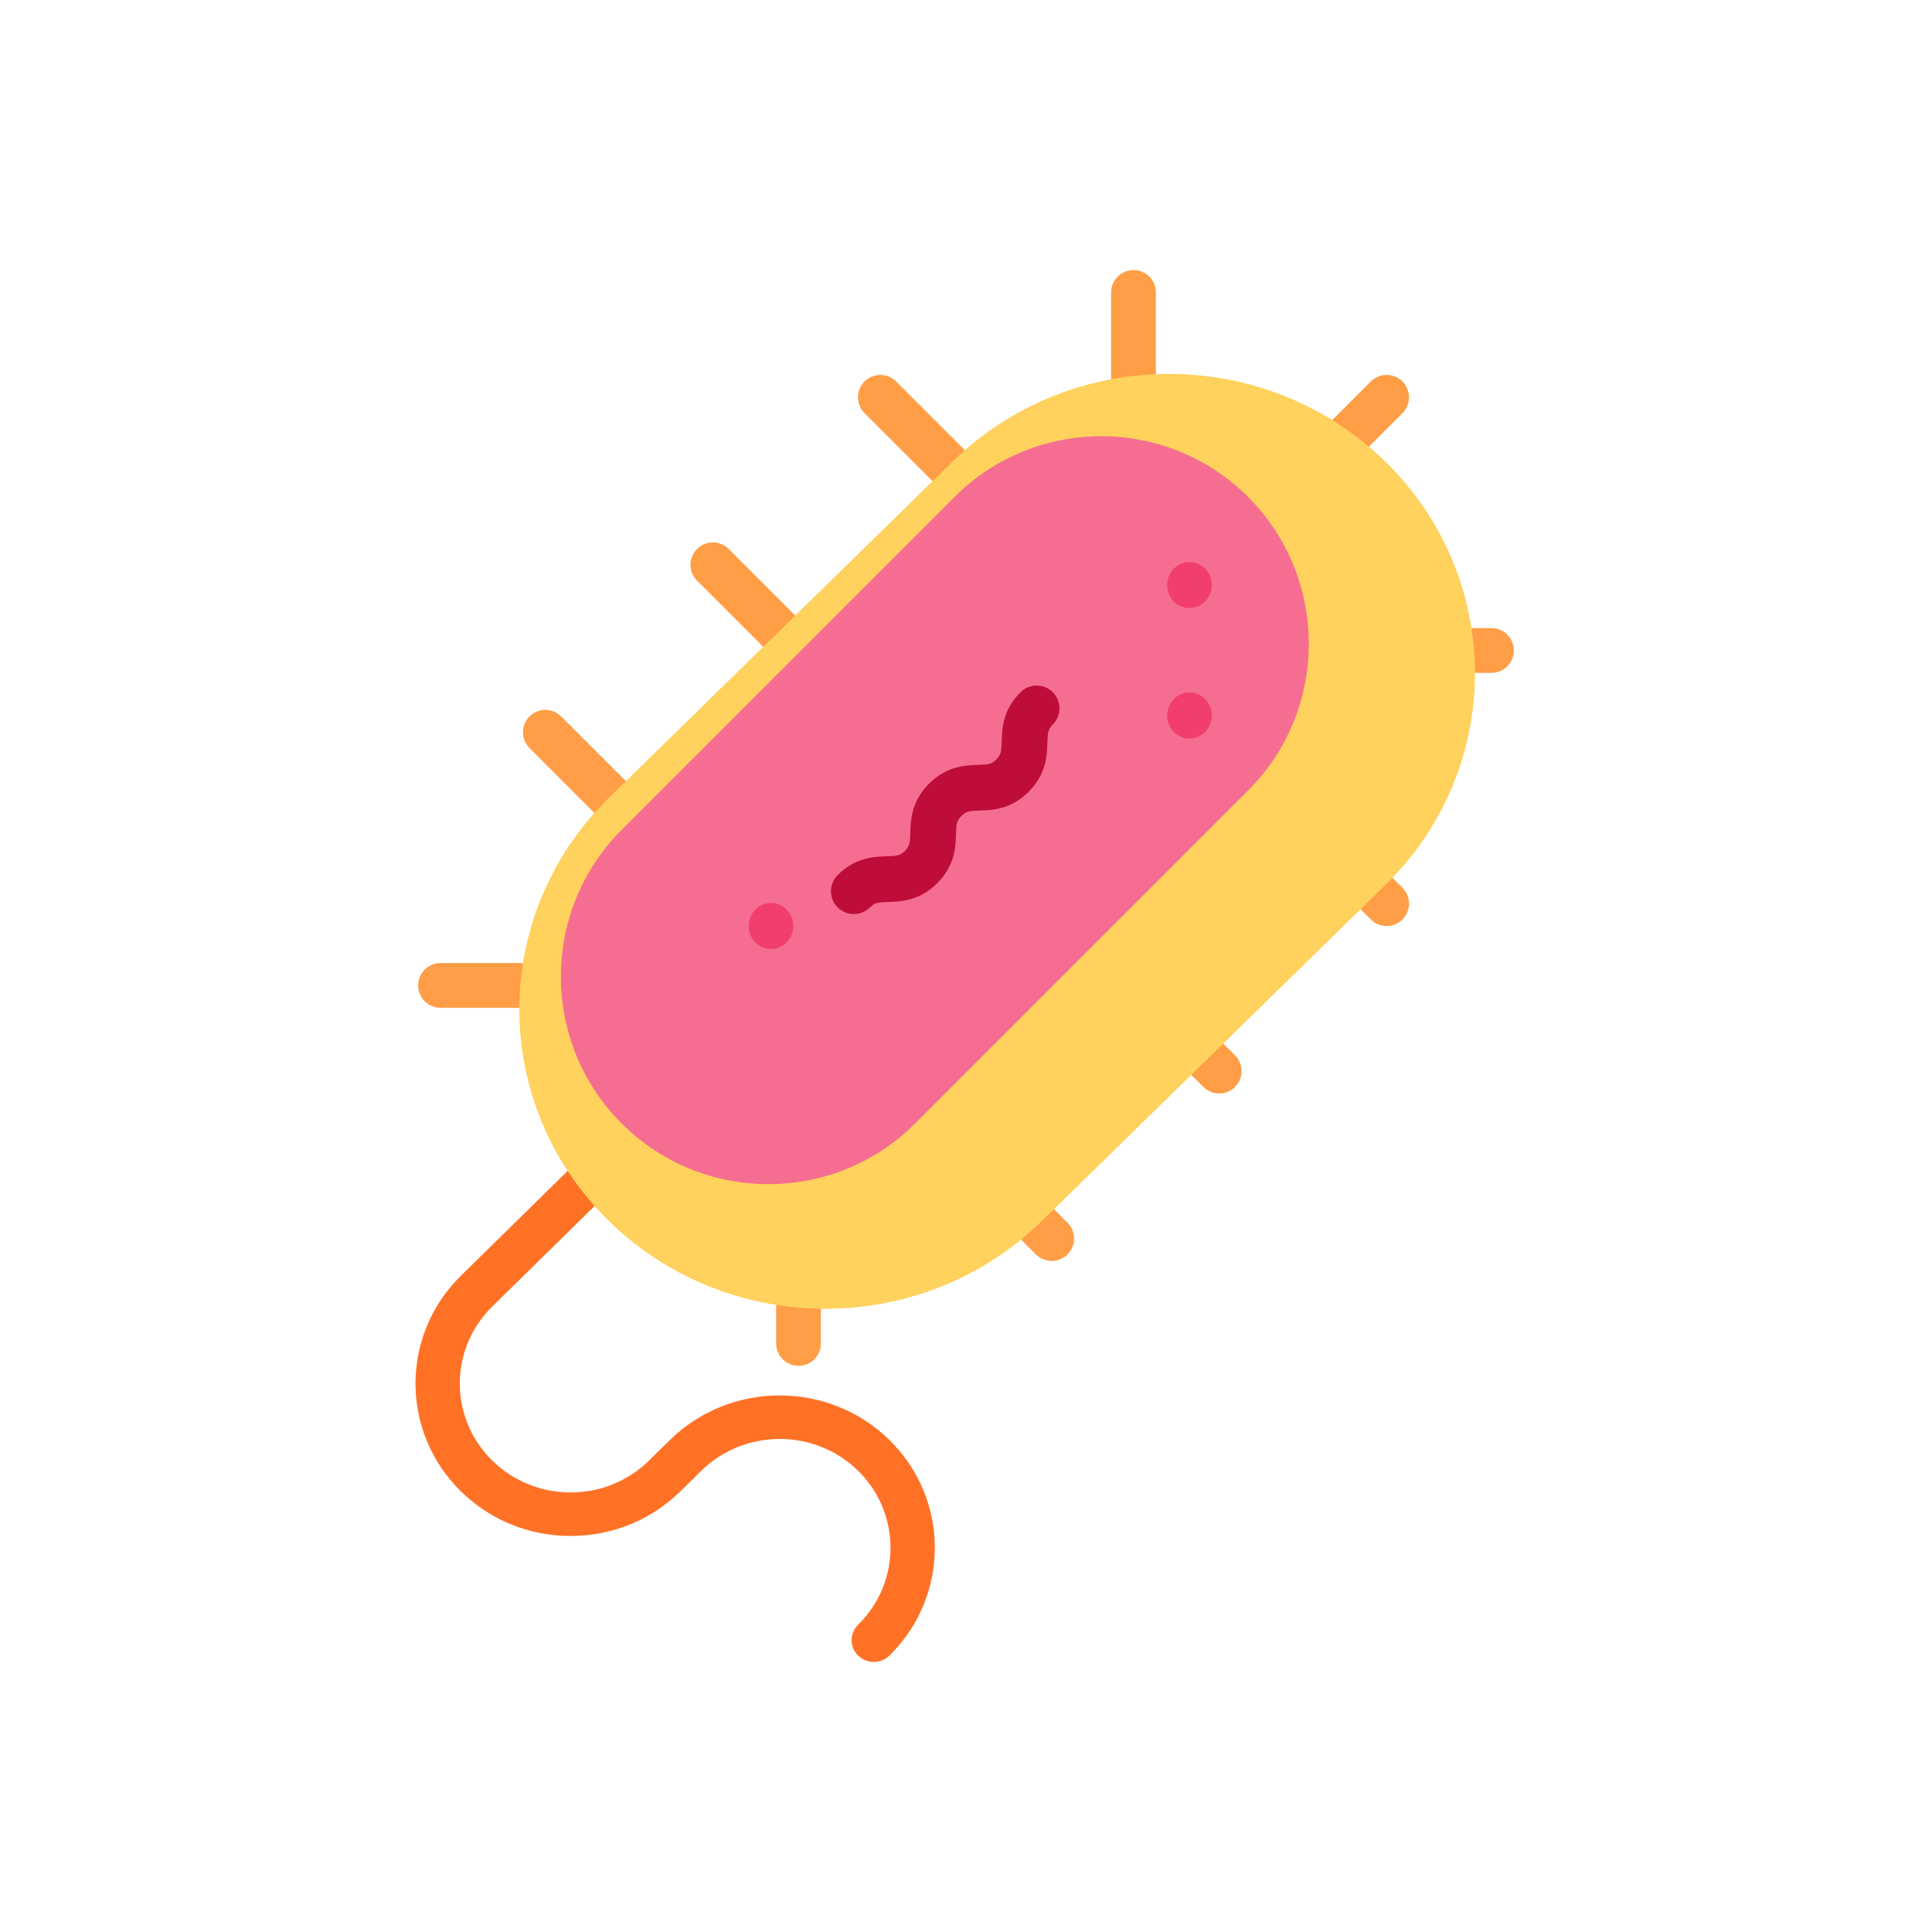
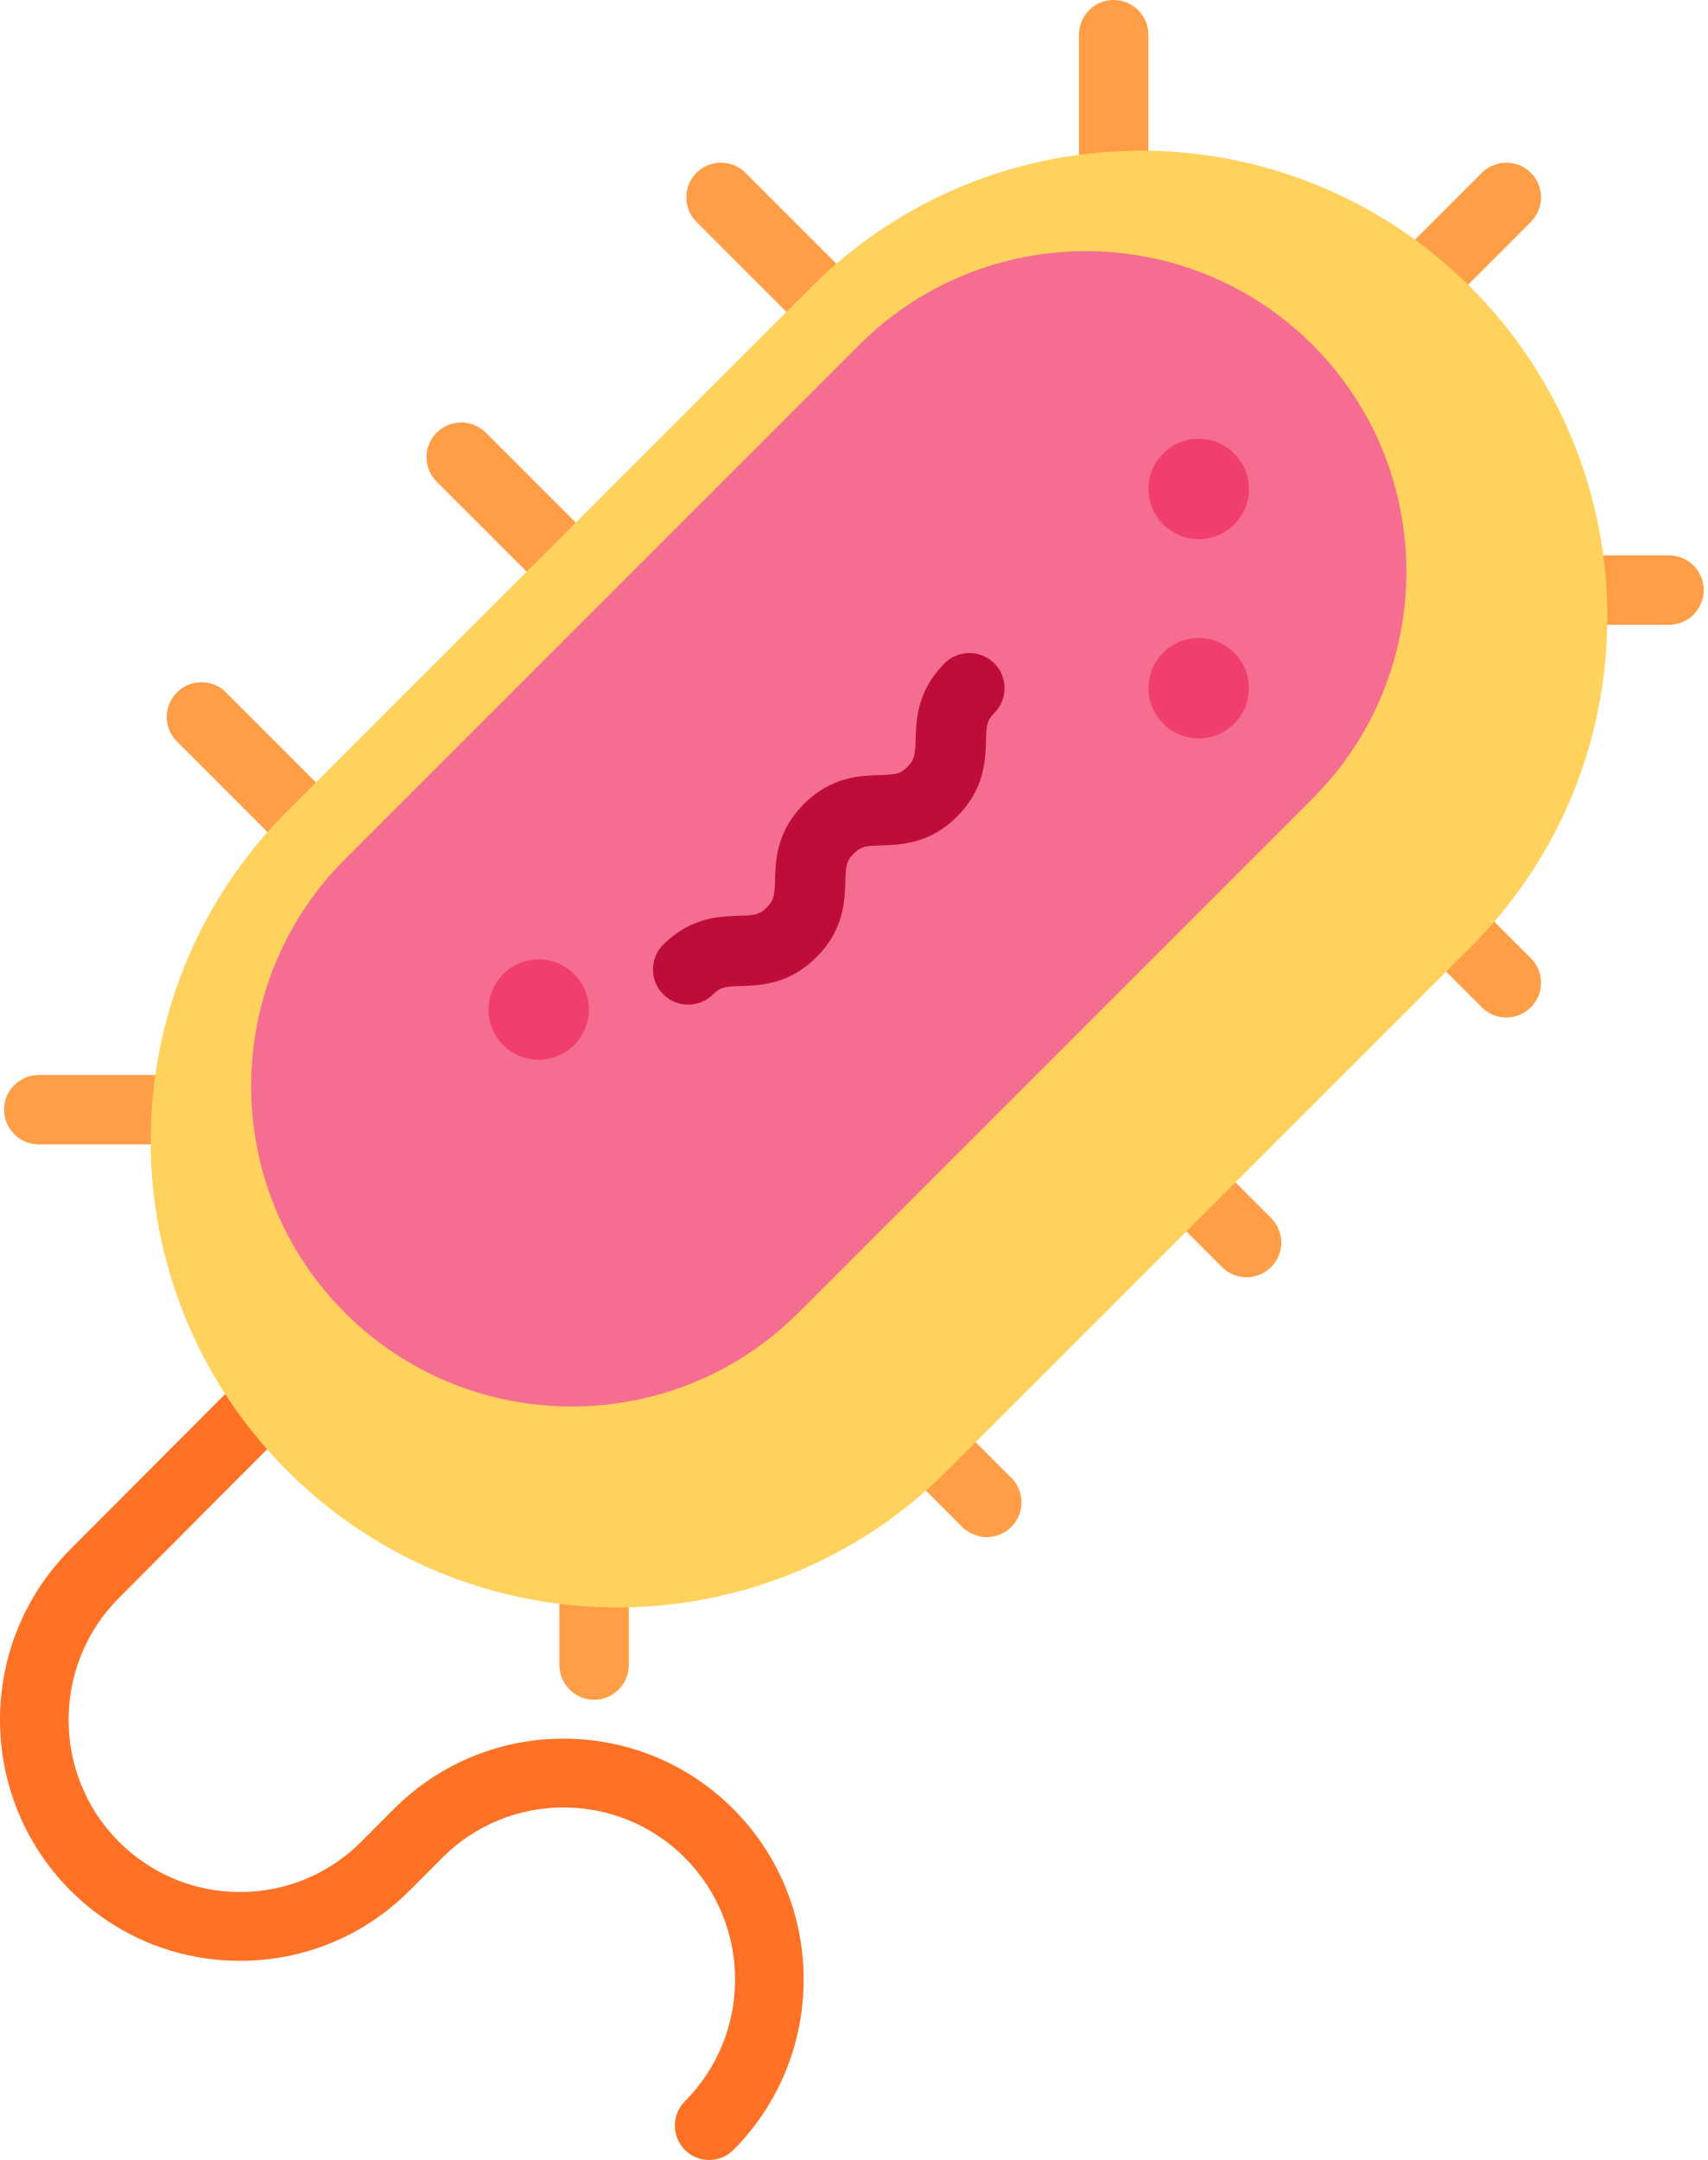
- <svg xmlns="http://www.w3.org/2000/svg" width="93px" height="93px" viewBox="0 0 93 93" version="1.1">
+ <svg xmlns="http://www.w3.org/2000/svg" width="34px" height="43px" viewBox="0 0 34 43" version="1.1">
  <defs />
-   <g id="Artboard" stroke="none" stroke-width="1" fill="none" fill-rule="evenodd">
-     <g id="bacteria" transform="translate(20, 13)" fill-rule="nonzero">
-       <path d="M22.815,56.317 C19.902,53.456 15.162,53.456 12.248,56.317 L11.242,57.305 C10.234,58.295 8.894,58.84 7.468,58.84 C6.043,58.84 4.702,58.295 3.694,57.305 C1.614,55.262 1.614,51.937 3.694,49.894 L11.242,42.482 L9.733,41 L2.185,48.411 C-0.728,51.272 -0.728,55.927 2.185,58.787 C3.596,60.173 5.472,60.936 7.468,60.936 C9.464,60.936 11.34,60.173 12.752,58.787 L13.758,57.799 C15.839,55.756 19.225,55.756 21.306,57.799 C23.386,59.842 23.386,63.167 21.306,65.211 C20.889,65.62 20.889,66.284 21.306,66.693 C21.722,67.102 22.398,67.102 22.815,66.693 C25.728,63.832 25.728,59.178 22.815,56.317 Z" id="Shape" fill="#FF7226" />
-       <g id="Group" fill="#FF9E46">
-         <path d="M41.925,10.949 C42.345,11.369 43.027,11.369 43.448,10.949 L47.51,6.887 C47.931,6.466 47.931,5.784 47.51,5.363 C47.089,4.942 46.407,4.942 45.987,5.363 L41.925,9.425 C41.504,9.846 41.504,10.528 41.925,10.949 Z" id="Shape" />
-         <path d="M31.386,45.86 L7.014,21.487 C6.593,21.066 5.911,21.066 5.49,21.487 C5.069,21.908 5.069,22.59 5.49,23.011 L29.863,47.384 C30.284,47.804 30.966,47.804 31.387,47.384 C31.807,46.963 31.807,46.281 31.386,45.86 Z" id="Shape" />
-         <path d="M19.515,46.766 C19.515,46.172 19.033,45.689 18.438,45.689 C17.843,45.689 17.361,46.172 17.361,46.767 L17.361,51.67 C17.361,51.968 17.482,52.237 17.677,52.432 C17.871,52.627 18.141,52.747 18.438,52.747 C19.033,52.747 19.515,52.265 19.515,51.67 L19.515,46.766 Z" id="Shape" />
-         <path d="M6.108,33.358 L1.204,33.358 C0.609,33.358 0.127,33.841 0.127,34.436 C0.127,34.733 0.247,35.002 0.442,35.197 C0.637,35.392 0.906,35.513 1.204,35.513 L6.107,35.513 C6.702,35.513 7.185,35.03 7.185,34.435 C7.185,33.841 6.702,33.358 6.108,33.358 Z" id="Shape" />
-         <path d="M13.552,14.949 L37.925,39.322 C38.346,39.743 39.027,39.743 39.448,39.322 C39.869,38.901 39.869,38.219 39.448,37.798 L15.075,13.425 C14.655,13.005 13.973,13.005 13.552,13.425 C13.131,13.846 13.131,14.528 13.552,14.949 Z" id="Shape" />
-         <path d="M33.485,5.981 C33.485,6.278 33.605,6.547 33.8,6.742 C33.995,6.937 34.264,7.058 34.562,7.058 C35.157,7.058 35.639,6.576 35.639,5.981 L35.639,1.077 C35.639,0.482 35.157,0 34.562,0 C33.967,0 33.485,0.482 33.485,1.077 L33.485,5.981 Z" id="Shape" />
-         <path d="M46.131,19.073 C46.326,19.268 46.595,19.389 46.893,19.389 L51.796,19.389 C52.391,19.389 52.873,18.906 52.873,18.311 C52.873,17.717 52.391,17.234 51.796,17.234 L46.893,17.234 C46.298,17.234 45.816,17.717 45.816,18.312 C45.816,18.609 45.936,18.878 46.131,19.073 Z" id="Shape" />
-         <path d="M21.614,6.887 L45.987,31.26 C46.407,31.681 47.089,31.681 47.51,31.26 C47.931,30.839 47.931,30.157 47.51,29.736 L23.137,5.363 C22.716,4.943 22.035,4.943 21.614,5.363 C21.193,5.784 21.193,6.466 21.614,6.887 Z" id="Shape" />
+   <g id="Page-1" stroke="none" stroke-width="1" fill="none" fill-rule="evenodd">
+     <g id="⟶-Questions" transform="translate(-239, -217)" fill-rule="nonzero">
+       <g id="bacteria" transform="translate(239, 217)">
+         <path d="M14.602,36.015 C12.737,34.144 9.703,34.144 7.839,36.015 L7.195,36.661 C6.55,37.308 5.692,37.665 4.78,37.665 C3.867,37.665 3.01,37.308 2.364,36.661 C1.033,35.325 1.033,33.151 2.364,31.815 L7.195,26.969 L6.229,26 L1.398,30.846 C-0.466,32.716 -0.466,35.76 1.398,37.63 C2.302,38.536 3.502,39.035 4.78,39.035 C6.057,39.035 7.258,38.536 8.161,37.63 L8.805,36.984 C10.137,35.648 12.304,35.648 13.636,36.984 C14.967,38.32 14.967,40.494 13.636,41.83 C13.369,42.098 13.369,42.532 13.636,42.799 C13.902,43.067 14.335,43.067 14.602,42.799 C16.466,40.929 16.466,37.885 14.602,36.015 Z" id="Shape" fill="#FF7226" />
+         <g id="Group" fill="#FF9E46">
+           <path d="M26.895,7.024 C27.165,7.294 27.602,7.294 27.872,7.024 L30.478,4.418 C30.748,4.148 30.748,3.71 30.478,3.441 C30.208,3.171 29.771,3.171 29.501,3.441 L26.895,6.046 C26.625,6.316 26.625,6.754 26.895,7.024 Z" id="Shape" />
+           <path d="M20.135,29.42 L4.499,13.784 C4.229,13.514 3.792,13.514 3.522,13.784 C3.252,14.054 3.252,14.492 3.522,14.761 L19.157,30.397 C19.427,30.667 19.865,30.667 20.135,30.397 C20.405,30.127 20.405,29.69 20.135,29.42 Z" id="Shape" />
+           <path d="M12.519,30.001 C12.519,29.62 12.21,29.31 11.828,29.31 C11.447,29.31 11.137,29.619 11.137,30.001 L11.137,33.147 C11.137,33.338 11.215,33.51 11.34,33.635 C11.465,33.76 11.637,33.838 11.828,33.838 C12.21,33.838 12.519,33.528 12.519,33.147 L12.519,30.001 Z" id="Shape" />
+           <path d="M3.918,21.4 L0.772,21.4 C0.391,21.4 0.081,21.709 0.081,22.091 C0.081,22.282 0.159,22.454 0.284,22.579 C0.409,22.704 0.581,22.782 0.772,22.782 L3.918,22.782 C4.3,22.782 4.609,22.472 4.609,22.091 C4.609,21.709 4.3,21.4 3.918,21.4 Z" id="Shape" />
+           <path d="M8.694,9.59 L24.329,25.225 C24.599,25.495 25.036,25.495 25.306,25.225 C25.576,24.955 25.576,24.518 25.306,24.248 L9.671,8.612 C9.401,8.343 8.964,8.343 8.694,8.612 C8.424,8.882 8.424,9.32 8.694,9.59 Z" id="Shape" />
+           <path d="M21.481,3.837 C21.481,4.027 21.558,4.2 21.683,4.325 C21.808,4.45 21.981,4.528 22.172,4.528 C22.554,4.528 22.863,4.218 22.863,3.837 L22.863,0.691 C22.863,0.309 22.553,8.45771144e-05 22.172,0 C21.79,0 21.481,0.309 21.481,0.691 L21.481,3.837 Z" id="Shape" />
+           <path d="M29.594,12.236 C29.719,12.361 29.891,12.438 30.082,12.438 L33.228,12.438 C33.609,12.438 33.919,12.129 33.919,11.747 C33.919,11.365 33.609,11.056 33.228,11.056 L30.082,11.056 C29.701,11.056 29.391,11.365 29.391,11.747 C29.391,11.938 29.468,12.111 29.594,12.236 Z" id="Shape" />
+           <path d="M13.865,4.418 L29.501,20.053 C29.771,20.323 30.208,20.323 30.478,20.053 C30.748,19.784 30.748,19.346 30.478,19.076 L14.843,3.441 C14.573,3.171 14.135,3.171 13.865,3.441 C13.596,3.71 13.596,4.148 13.865,4.418 Z" id="Shape" />
+         </g>
+         <path d="M5.72,16.146 L16.146,5.72 C19.773,2.093 25.653,2.093 29.28,5.72 C32.907,9.347 32.907,15.227 29.28,18.854 L18.854,29.28 C15.227,32.907 9.347,32.907 5.72,29.28 C2.093,25.653 2.093,19.773 5.72,16.146 Z" id="Shape" fill="#FFD15D" />
+         <path d="M26.133,6.867 C23.644,4.378 19.594,4.378 17.105,6.867 L15.171,8.801 L6.867,17.105 C4.378,19.594 4.378,23.644 6.867,26.133 C9.356,28.622 13.406,28.622 15.895,26.133 L26.133,15.895 C28.622,13.406 28.622,9.356 26.133,6.867 Z" id="Shape" fill="#F56E92" />
+         <g id="Group" transform="translate(10, 9)" fill="#F23E6D">
+           <circle id="Oval" cx="13.865" cy="4.7" r="1" />
+           <circle id="Oval" cx="13.865" cy="0.734" r="1" />
+           <circle id="Oval" cx="0.725" cy="11.098" r="1" />
+         </g>
+         <path d="M13.7,20 C13.521,20 13.342,19.932 13.205,19.795 C12.932,19.522 12.932,19.078 13.205,18.805 C13.752,18.259 14.328,18.242 14.709,18.23 C15.022,18.221 15.118,18.212 15.265,18.065 C15.412,17.918 15.421,17.822 15.43,17.509 C15.442,17.128 15.459,16.551 16.005,16.005 C16.552,15.458 17.128,15.441 17.509,15.43 C17.822,15.421 17.918,15.412 18.065,15.265 C18.212,15.118 18.221,15.022 18.23,14.709 C18.242,14.328 18.258,13.752 18.805,13.205 C19.078,12.932 19.521,12.932 19.795,13.205 C20.068,13.478 20.068,13.922 19.795,14.195 C19.648,14.342 19.639,14.438 19.63,14.751 C19.618,15.132 19.602,15.708 19.055,16.255 C18.509,16.801 17.932,16.818 17.551,16.83 C17.239,16.839 17.142,16.848 16.995,16.995 C16.848,17.142 16.839,17.238 16.83,17.551 C16.819,17.932 16.802,18.508 16.255,19.055 C15.708,19.601 15.132,19.618 14.751,19.63 C14.438,19.639 14.342,19.648 14.195,19.795 C14.058,19.932 13.879,20 13.7,20 Z" id="Shape" fill="#BD0D38" />
      </g>
-       <path d="M9.315,25.399 L25.853,9.221 C31.606,3.593 40.933,3.593 46.685,9.221 C52.438,14.848 52.438,23.973 46.685,29.601 L30.147,45.779 C24.395,51.407 15.067,51.407 9.315,45.779 C3.562,40.151 3.562,31.027 9.315,25.399 Z" id="Shape" fill="#FFD15D" />
-       <path d="M40.078,10.922 C36.182,7.026 29.843,7.026 25.947,10.922 L22.919,13.95 L9.922,26.947 C6.026,30.843 6.026,37.182 9.922,41.078 C13.818,44.974 20.157,44.974 24.053,41.078 L40.078,25.053 C43.974,21.157 43.974,14.818 40.078,10.922 Z" id="Shape" fill="#F56E92" />
-       <g id="Group" transform="translate(16, 14)" fill="#F23E6D">
-         <ellipse id="Oval" cx="21.259" cy="7.442" rx="1.075" ry="1.11" />
-         <ellipse id="Oval" cx="21.259" cy="1.162" rx="1.075" ry="1.11" />
-         <ellipse id="Oval" cx="1.112" cy="17.572" rx="1.075" ry="1.11" />
-       </g>
-       <path d="M21.1,31 C20.819,31 20.537,30.893 20.322,30.678 C19.893,30.248 19.893,29.552 20.322,29.122 C21.181,28.263 22.087,28.237 22.686,28.219 C23.177,28.204 23.328,28.19 23.56,27.959 C23.79,27.728 23.805,27.577 23.819,27.086 C23.837,26.487 23.864,25.581 24.723,24.722 C25.581,23.863 26.487,23.837 27.086,23.819 C27.577,23.804 27.728,23.79 27.959,23.559 C28.19,23.328 28.204,23.177 28.219,22.686 C28.237,22.087 28.263,21.181 29.122,20.322 C29.552,19.893 30.248,19.893 30.678,20.322 C31.107,20.752 31.107,21.448 30.678,21.878 C30.447,22.109 30.433,22.26 30.418,22.751 C30.4,23.35 30.374,24.256 29.515,25.115 C28.656,25.974 27.751,26 27.151,26.018 C26.661,26.032 26.509,26.047 26.278,26.278 C26.047,26.509 26.033,26.66 26.018,27.151 C26.001,27.75 25.974,28.656 25.115,29.515 C24.256,30.374 23.35,30.4 22.751,30.418 C22.26,30.433 22.109,30.447 21.878,30.678 C21.663,30.892 21.382,31 21.1,31 Z" id="Shape" fill="#BD0D38" />
    </g>
  </g>
</svg>
